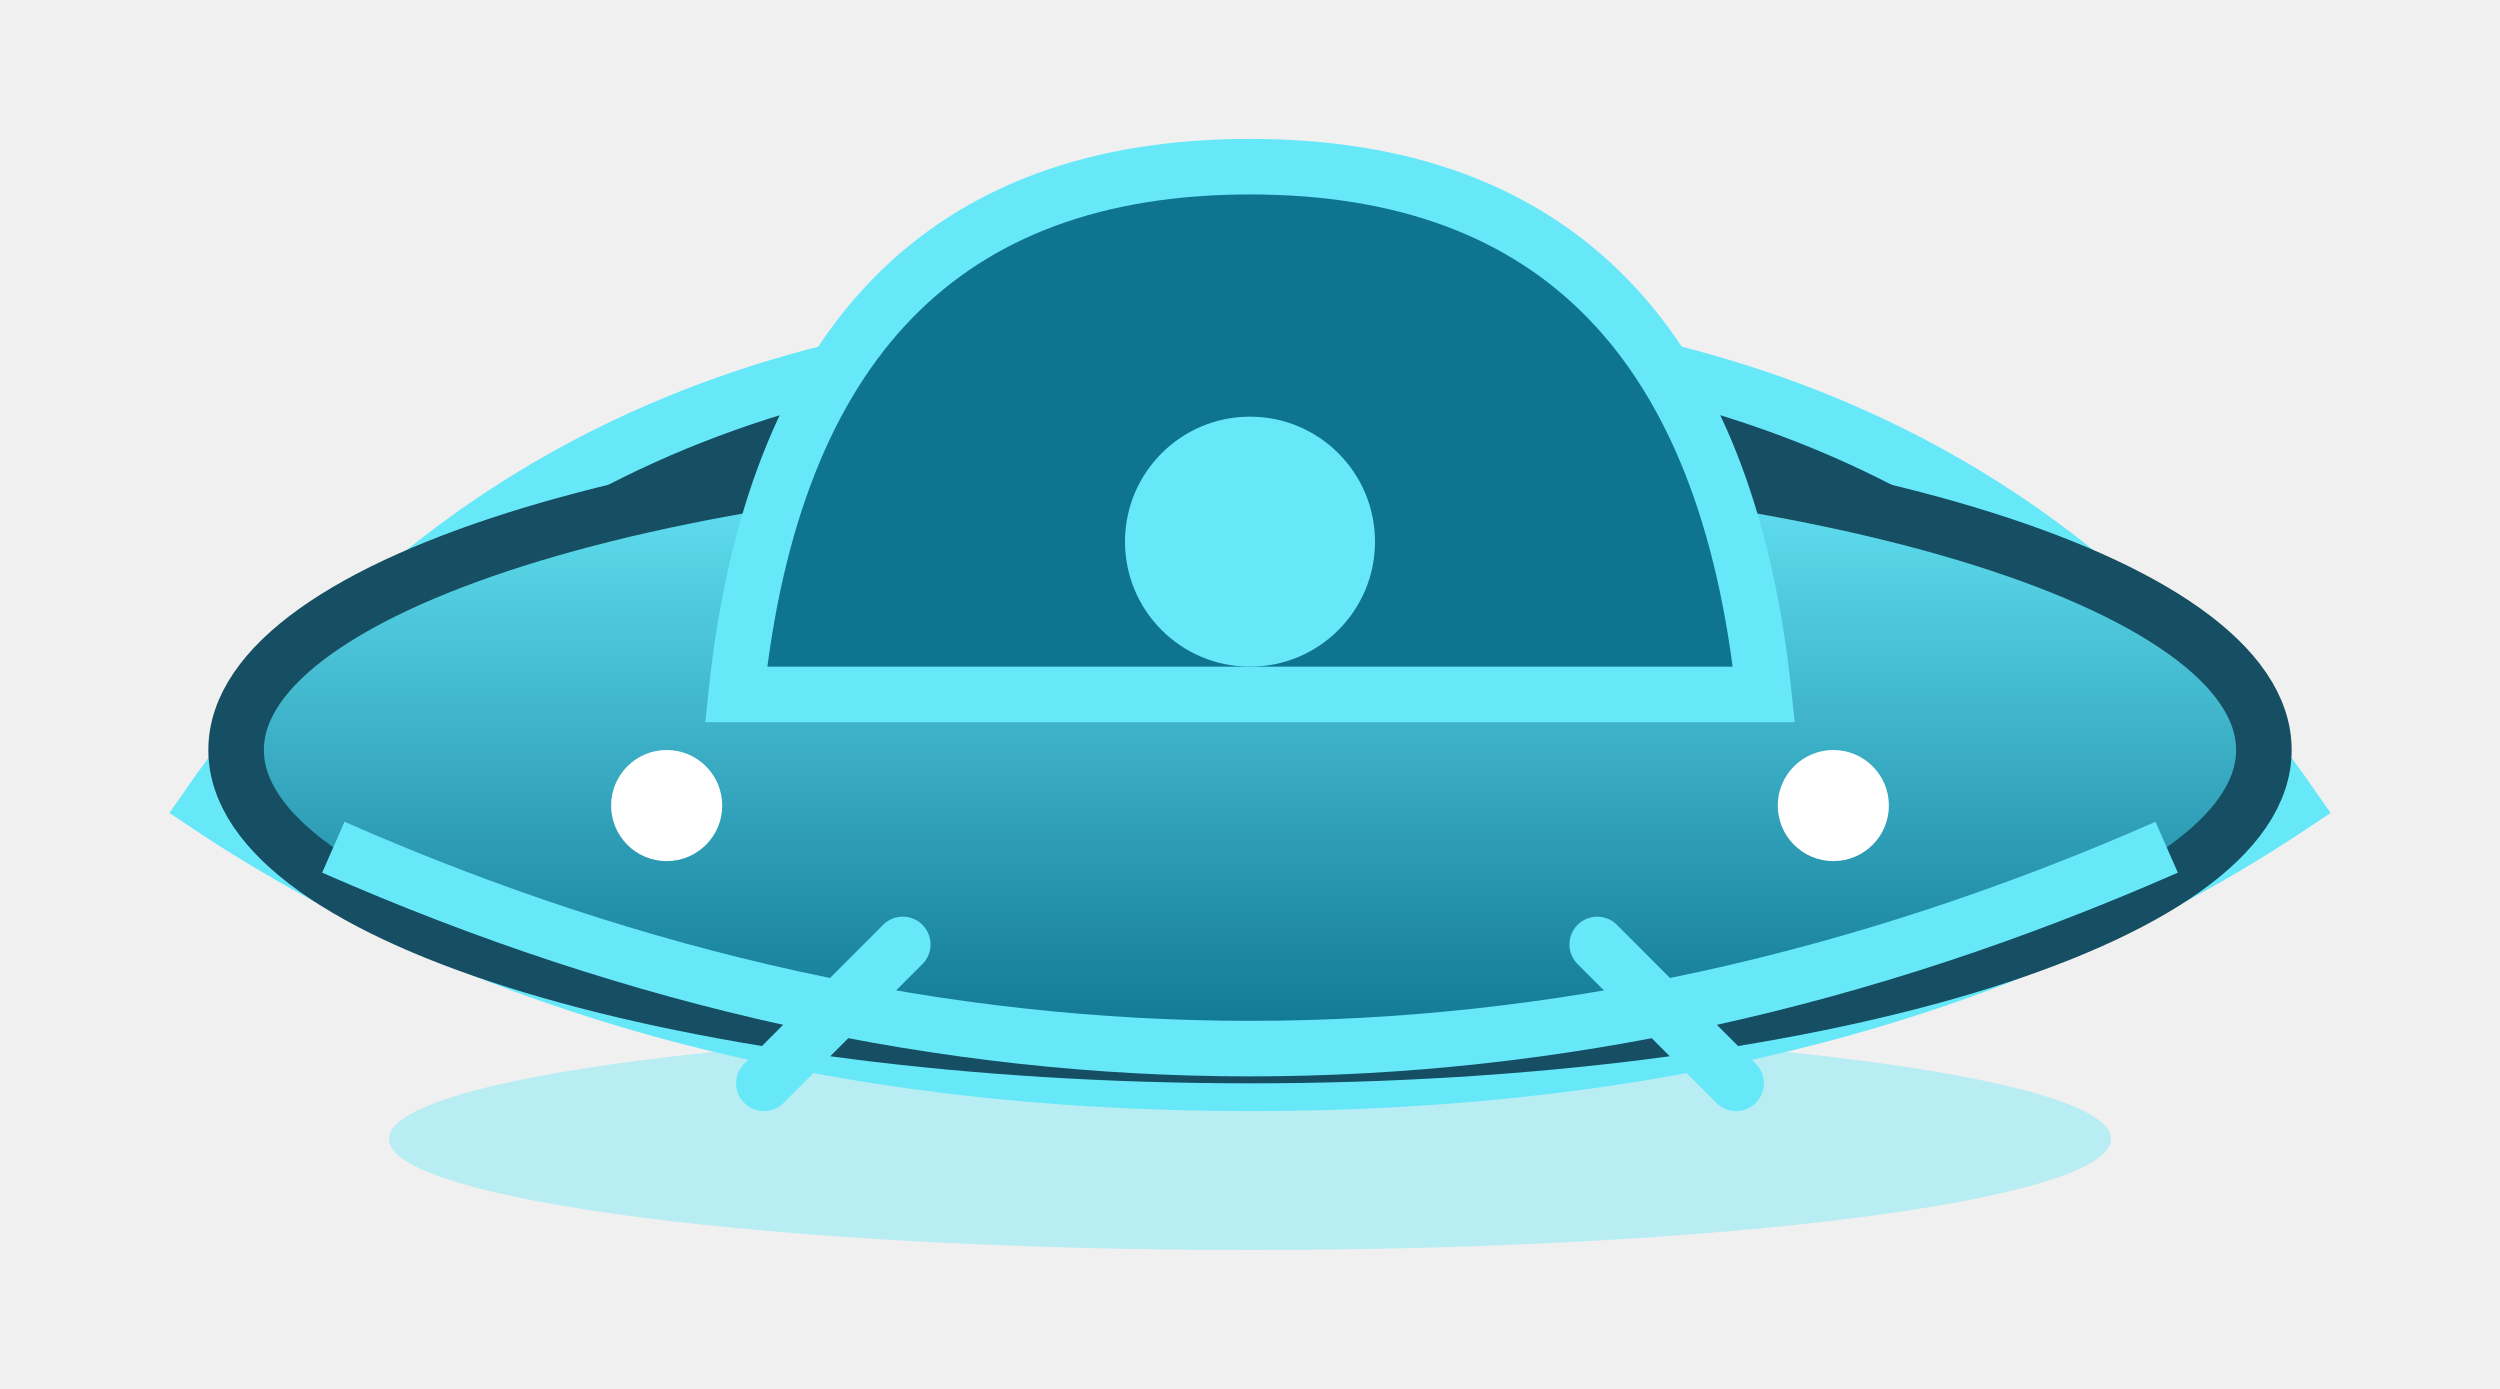
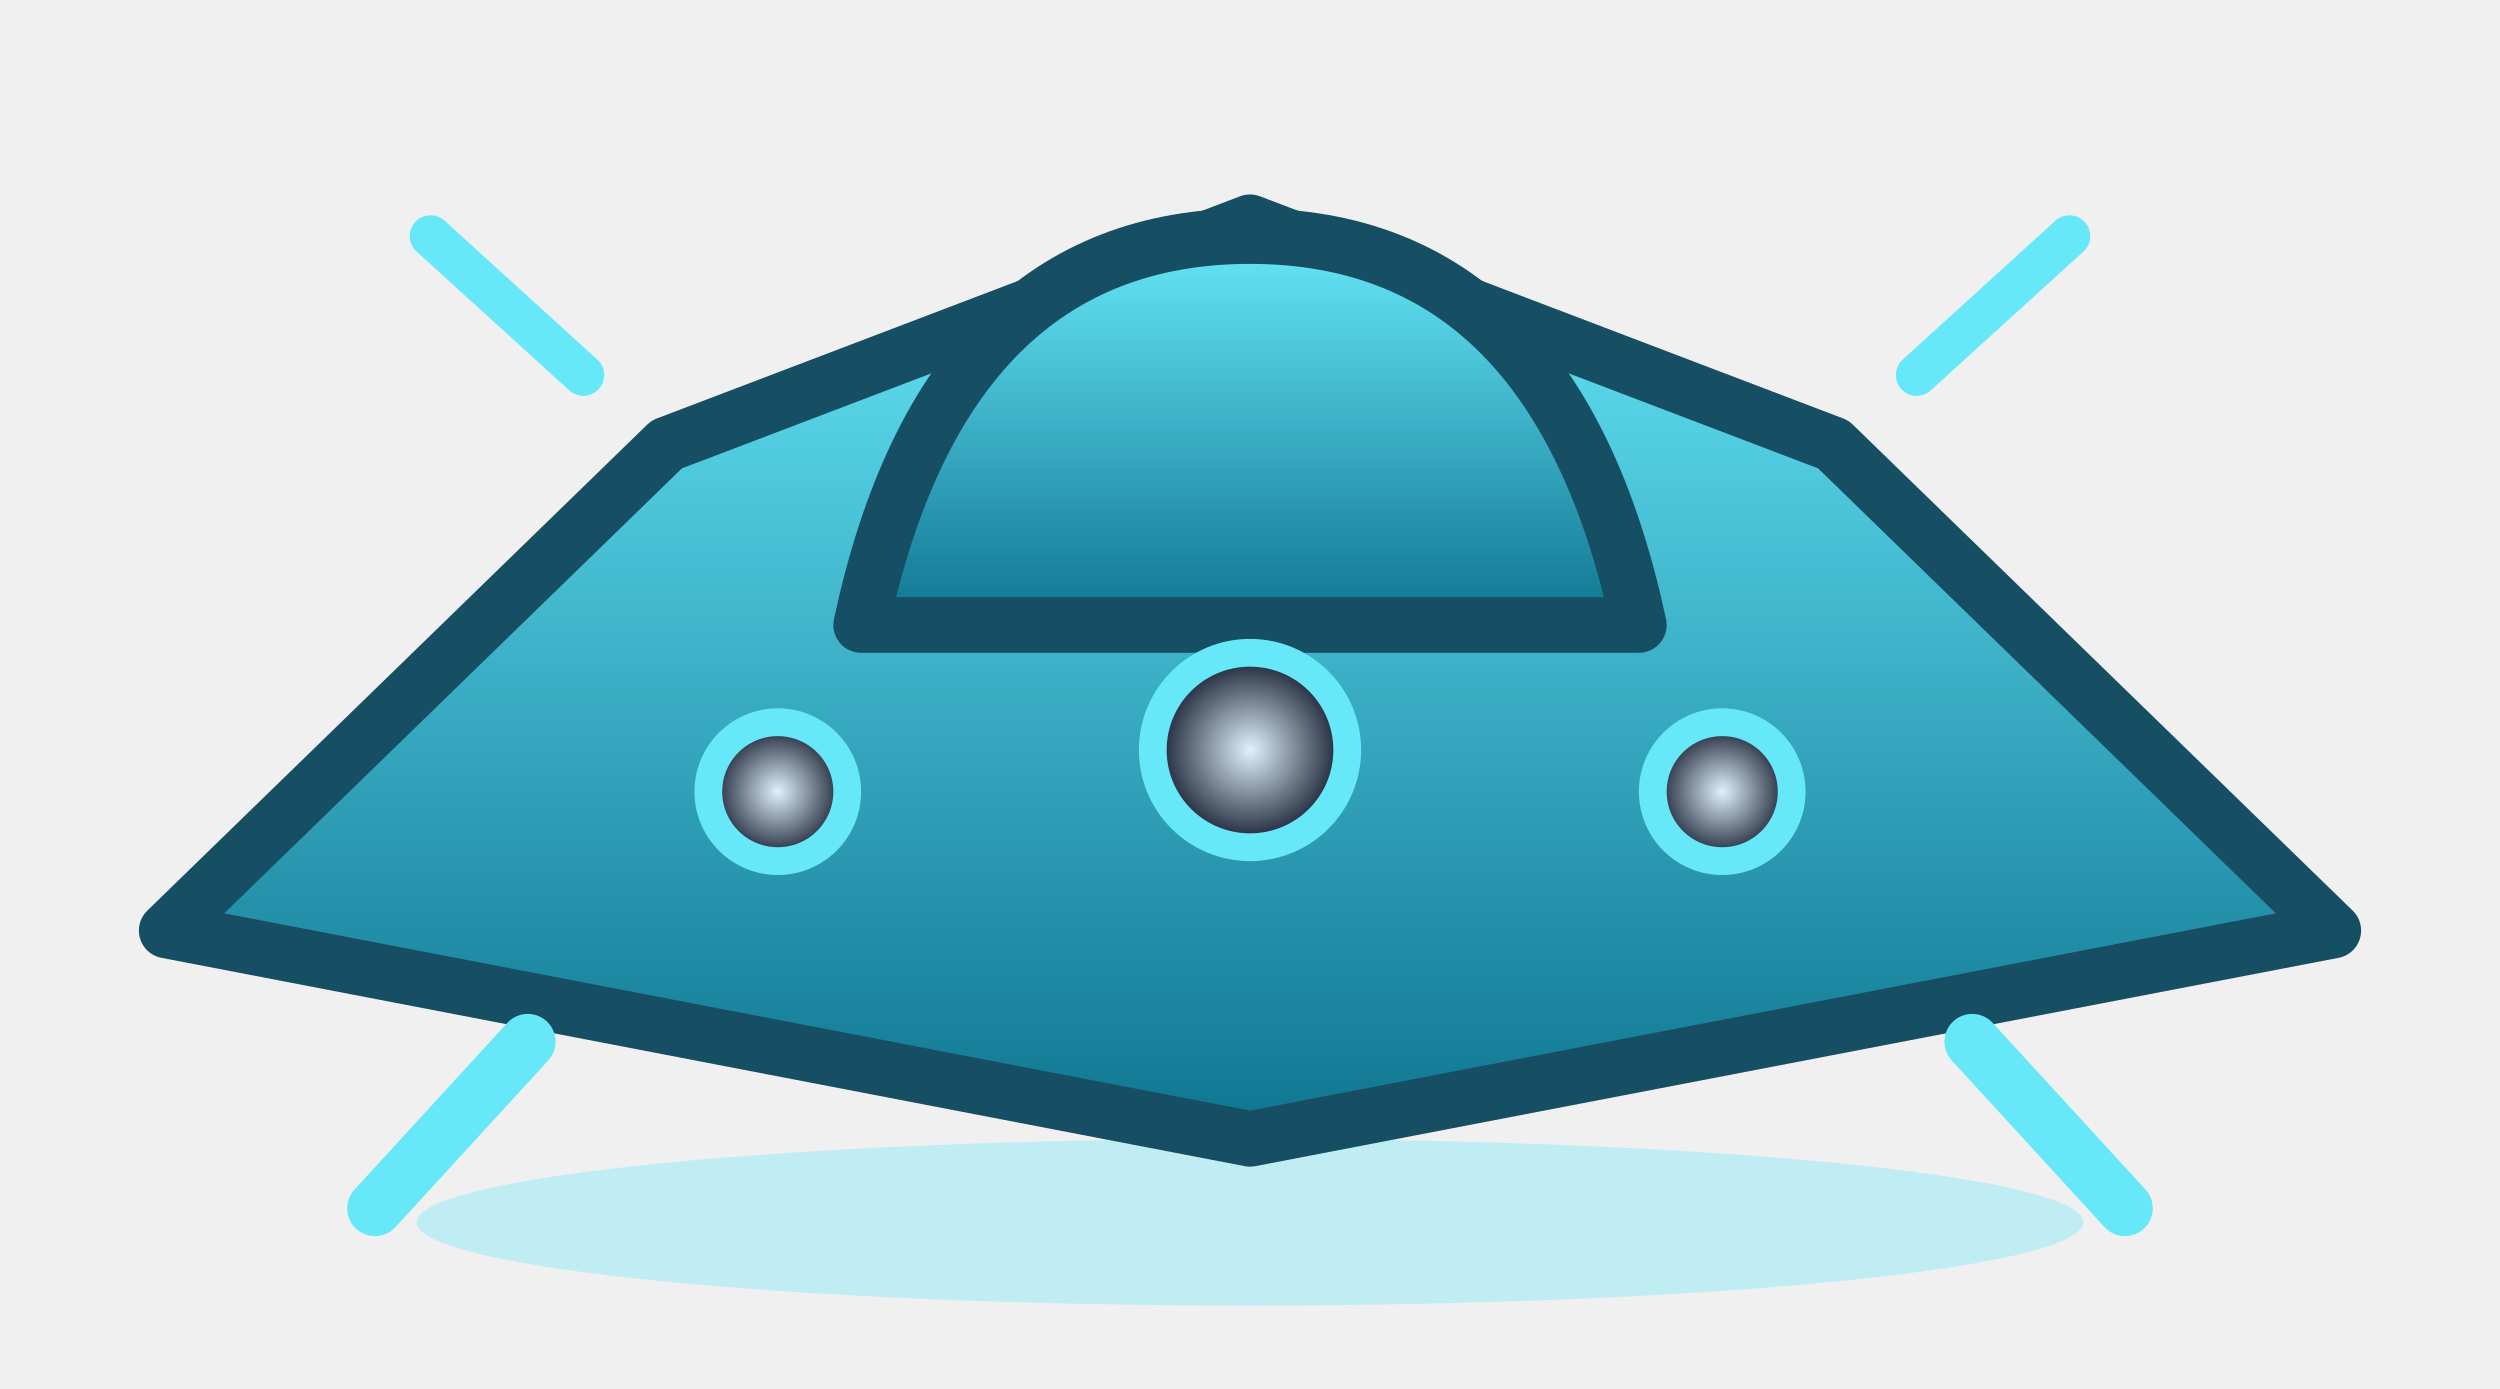
<svg xmlns="http://www.w3.org/2000/svg" width="180" height="100" viewBox="0 0 180 100">
  <defs>
-     <linearGradient id="g" x2="0" y2="1">
+     <linearGradient id="body" x2="0" y2="1">
      <stop stop-color="#67e8f9" />
      <stop offset="1" stop-color="#0e7490" />
    </linearGradient>
+     <radialGradient id="glass">
+       <stop stop-color="#e0f2fe" />
+       <stop offset="1" stop-color="#0f172a" />
+     </radialGradient>
  </defs>
-   <ellipse cx="90" cy="82" rx="62" ry="8" fill="#67e8f9" opacity=".4" />
-   <path d="M15 58 Q40 22 90 24 Q140 22 165 58 Q135 78 90 78 Q45 78 15 58Z" fill="#164e63" stroke="#67e8f9" stroke-width="4" />
-   <ellipse cx="90" cy="54" rx="73" ry="22" fill="url(#g)" stroke="#164e63" stroke-width="4" />
-   <path d="M53 50 Q57 12 90 12 Q123 12 127 50Z" fill="#0e7490" stroke="#67e8f9" stroke-width="4" />
-   <path d="M24 61 Q90 90 156 61" fill="none" stroke="#67e8f9" stroke-width="4" />
-   <circle cx="48" cy="58" r="4" fill="#fff" />
-   <circle cx="90" cy="39" r="9" fill="#67e8f9" />
-   <circle cx="132" cy="58" r="4" fill="#fff" />
-   <path d="M65 68 L55 78 M115 68 L125 78" stroke="#67e8f9" stroke-width="4" stroke-linecap="round" />
+   <ellipse cx="90" cy="88" rx="60" ry="6" fill="#67e8f9" opacity=".35" />
+   <g fill="url(#body)" stroke="#164e63" stroke-width="4" stroke-linejoin="round">
+     <path d="M12 67 L48 32 L90 16 L132 32 L168 67 L90 82Z" />
+     <path d="M62 45 Q68 17 90 17 Q112 17 118 45Z" />
+   </g>
+   <g fill="url(#glass)" stroke="#67e8f9" stroke-width="2">
+     <circle cx="56" cy="57" r="5" />
+     <circle cx="90" cy="54" r="7" />
+     <circle cx="124" cy="57" r="5" />
+   </g>
+   <path d="M38 75 L27 87 M142 75 L153 87" stroke="#67e8f9" stroke-width="4" stroke-linecap="round" />
+   <path d="M42 27 L31 17 M138 27 L149 17" stroke="#67e8f9" stroke-width="3" stroke-linecap="round" />
</svg>
